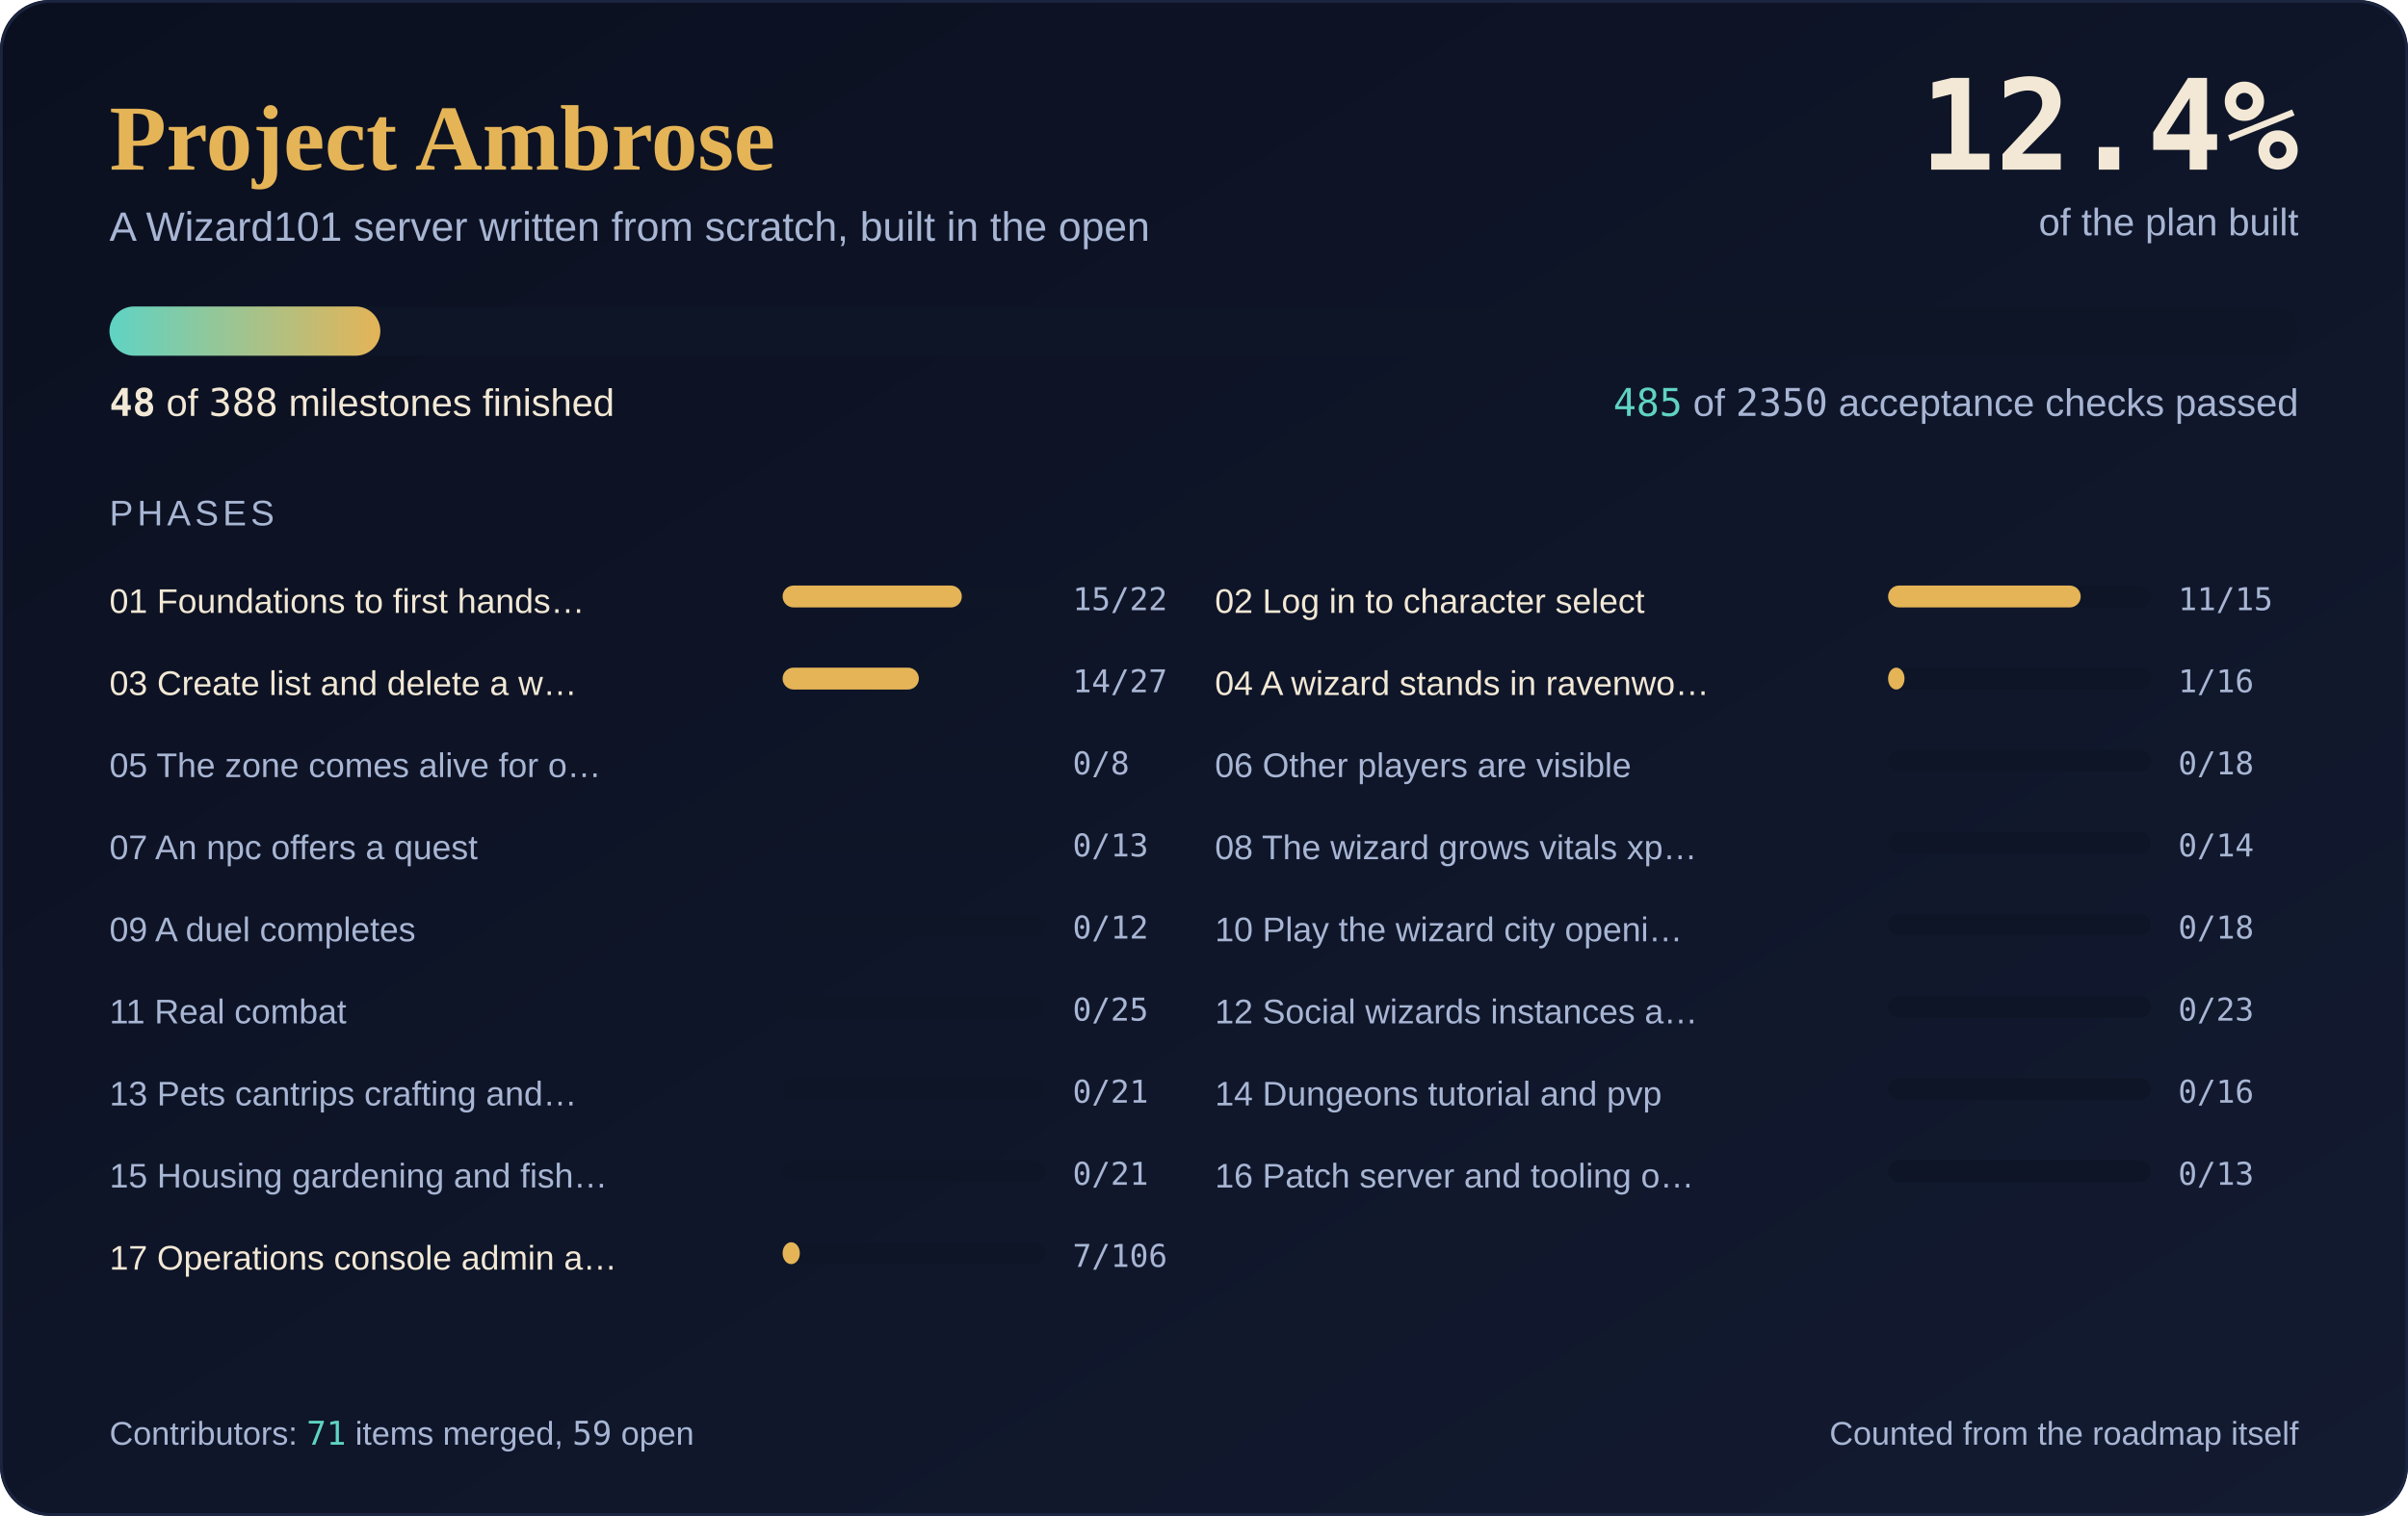
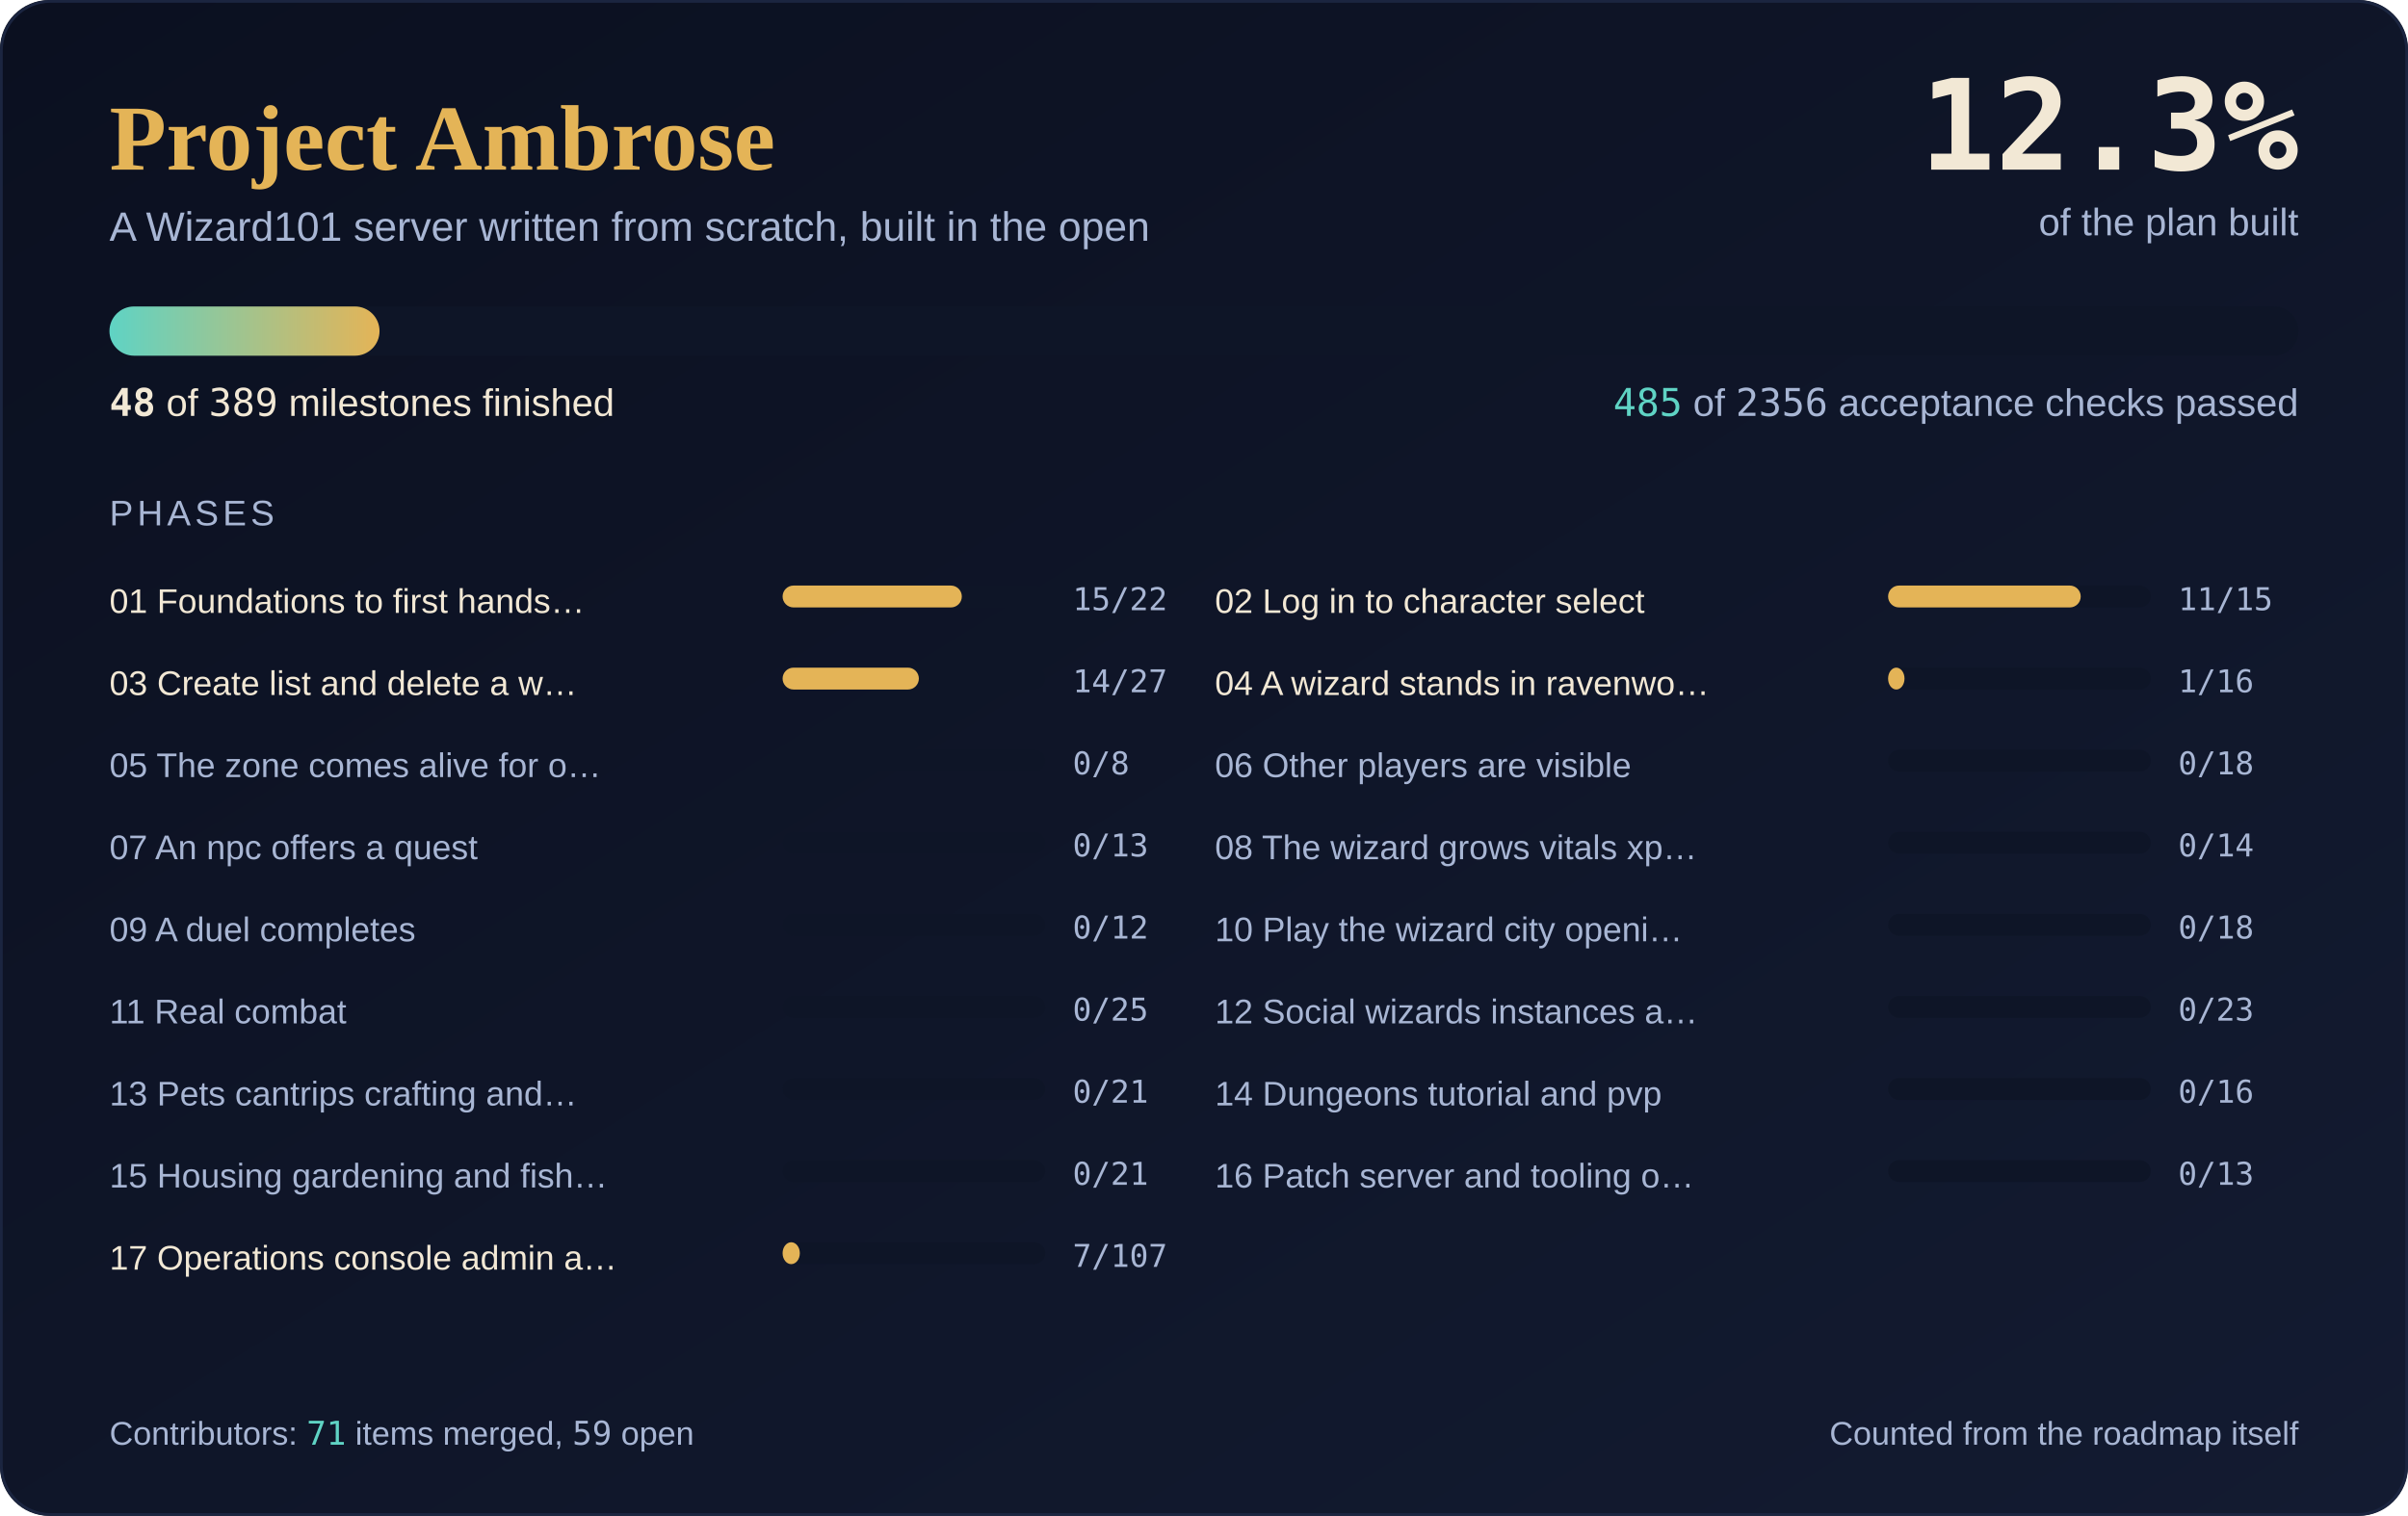
- <svg xmlns="http://www.w3.org/2000/svg" width="880" height="554" viewBox="0 0 880 554" role="img" aria-label="Project Ambrose progress: 48 of 388 milestones complete, 12.4 percent">
+ <svg xmlns="http://www.w3.org/2000/svg" width="880" height="554" viewBox="0 0 880 554" role="img" aria-label="Project Ambrose progress: 48 of 389 milestones complete, 12.3 percent">
  <defs>
    <linearGradient id="sky" x1="0" y1="0" x2="1" y2="1">
      <stop offset="0" stop-color="#0B1020" />
      <stop offset="1" stop-color="#131B31" />
    </linearGradient>
    <linearGradient id="fill" x1="0" y1="0" x2="1" y2="0">
      <stop offset="0" stop-color="#5FD3C4" />
      <stop offset="1" stop-color="#E4B457" />
    </linearGradient>
  </defs>
  <rect width="880" height="554" rx="18" fill="url(#sky)" />
  <rect x="0.5" y="0.5" width="879" height="553" rx="18" fill="none" stroke="#1B2540" />
  <text x="40" y="62" font-family="'Cormorant Garamond', Georgia, 'Times New Roman', serif" font-size="34" font-weight="600" fill="#E4B457">Project Ambrose</text>
  <text x="40" y="88" font-family="Karla, 'Segoe UI', 'Helvetica Neue', Arial, sans-serif" font-size="15" fill="#A8B6D4">A Wizard101 server written from scratch, built in the open</text>
-   <text x="840" y="62" text-anchor="end" font-family="'JetBrains Mono', Consolas, 'DejaVu Sans Mono', monospace" font-size="46" font-weight="700" fill="#F2E8D5">12.4%</text>
+   <text x="840" y="62" text-anchor="end" font-family="'JetBrains Mono', Consolas, 'DejaVu Sans Mono', monospace" font-size="46" font-weight="700" fill="#F2E8D5">12.3%</text>
  <text x="840" y="86" text-anchor="end" font-family="Karla, 'Segoe UI', 'Helvetica Neue', Arial, sans-serif" font-size="14" fill="#A8B6D4">of the plan built</text>
  <rect x="40" y="112" width="800" height="18" rx="9.0" fill="#0E1527" />
-   <rect x="40" y="112" width="99.0" height="18" rx="9.0" fill="url(#fill)" />
+   <rect x="40" y="112" width="98.7" height="18" rx="9.0" fill="url(#fill)" />
  <text x="40" y="152" font-family="Karla, 'Segoe UI', 'Helvetica Neue', Arial, sans-serif" font-size="14" fill="#F2E8D5">
-     <tspan font-family="'JetBrains Mono', Consolas, 'DejaVu Sans Mono', monospace" font-weight="700">48</tspan> of <tspan font-family="'JetBrains Mono', Consolas, 'DejaVu Sans Mono', monospace">388</tspan> milestones finished</text>
+     <tspan font-family="'JetBrains Mono', Consolas, 'DejaVu Sans Mono', monospace" font-weight="700">48</tspan> of <tspan font-family="'JetBrains Mono', Consolas, 'DejaVu Sans Mono', monospace">389</tspan> milestones finished</text>
  <text x="840" y="152" text-anchor="end" font-family="Karla, 'Segoe UI', 'Helvetica Neue', Arial, sans-serif" font-size="14" fill="#A8B6D4">
-     <tspan font-family="'JetBrains Mono', Consolas, 'DejaVu Sans Mono', monospace" fill="#5FD3C4">485</tspan> of <tspan font-family="'JetBrains Mono', Consolas, 'DejaVu Sans Mono', monospace">2350</tspan> acceptance checks passed</text>
+     <tspan font-family="'JetBrains Mono', Consolas, 'DejaVu Sans Mono', monospace" fill="#5FD3C4">485</tspan> of <tspan font-family="'JetBrains Mono', Consolas, 'DejaVu Sans Mono', monospace">2356</tspan> acceptance checks passed</text>
  <text x="40" y="192" font-family="Karla, 'Segoe UI', 'Helvetica Neue', Arial, sans-serif" font-size="13" fill="#A8B6D4" letter-spacing="1.5">PHASES</text>
  <text x="40" y="224" font-family="Karla, 'Segoe UI', 'Helvetica Neue', Arial, sans-serif" font-size="12.5" fill="#F2E8D5">01 Foundations to first hands…</text>
  <rect x="286" y="214" width="96" height="8" rx="4.0" fill="#0E1527" />
  <rect x="286" y="214" width="65.5" height="8" rx="4.0" fill="#E4B457" />
  <text x="392" y="223" font-family="'JetBrains Mono', Consolas, 'DejaVu Sans Mono', monospace" font-size="11.5" fill="#A8B6D4">15/22</text>
  <text x="444" y="224" font-family="Karla, 'Segoe UI', 'Helvetica Neue', Arial, sans-serif" font-size="12.5" fill="#F2E8D5">02 Log in to character select</text>
  <rect x="690" y="214" width="96" height="8" rx="4.0" fill="#0E1527" />
  <rect x="690" y="214" width="70.4" height="8" rx="4.0" fill="#E4B457" />
  <text x="796" y="223" font-family="'JetBrains Mono', Consolas, 'DejaVu Sans Mono', monospace" font-size="11.5" fill="#A8B6D4">11/15</text>
  <text x="40" y="254" font-family="Karla, 'Segoe UI', 'Helvetica Neue', Arial, sans-serif" font-size="12.5" fill="#F2E8D5">03 Create list and delete a w…</text>
  <rect x="286" y="244" width="96" height="8" rx="4.0" fill="#0E1527" />
  <rect x="286" y="244" width="49.8" height="8" rx="4.0" fill="#E4B457" />
  <text x="392" y="253" font-family="'JetBrains Mono', Consolas, 'DejaVu Sans Mono', monospace" font-size="11.5" fill="#A8B6D4">14/27</text>
  <text x="444" y="254" font-family="Karla, 'Segoe UI', 'Helvetica Neue', Arial, sans-serif" font-size="12.5" fill="#F2E8D5">04 A wizard stands in ravenwo…</text>
  <rect x="690" y="244" width="96" height="8" rx="4.0" fill="#0E1527" />
  <rect x="690" y="244" width="6.0" height="8" rx="4.0" fill="#E4B457" />
  <text x="796" y="253" font-family="'JetBrains Mono', Consolas, 'DejaVu Sans Mono', monospace" font-size="11.5" fill="#A8B6D4">1/16</text>
  <text x="40" y="284" font-family="Karla, 'Segoe UI', 'Helvetica Neue', Arial, sans-serif" font-size="12.5" fill="#A8B6D4">05 The zone comes alive for o…</text>
  <rect x="286" y="274" width="96" height="8" rx="4.0" fill="#0E1527" />
  <text x="392" y="283" font-family="'JetBrains Mono', Consolas, 'DejaVu Sans Mono', monospace" font-size="11.5" fill="#A8B6D4">0/8</text>
  <text x="444" y="284" font-family="Karla, 'Segoe UI', 'Helvetica Neue', Arial, sans-serif" font-size="12.5" fill="#A8B6D4">06 Other players are visible</text>
  <rect x="690" y="274" width="96" height="8" rx="4.0" fill="#0E1527" />
  <text x="796" y="283" font-family="'JetBrains Mono', Consolas, 'DejaVu Sans Mono', monospace" font-size="11.5" fill="#A8B6D4">0/18</text>
  <text x="40" y="314" font-family="Karla, 'Segoe UI', 'Helvetica Neue', Arial, sans-serif" font-size="12.5" fill="#A8B6D4">07 An npc offers a quest</text>
  <rect x="286" y="304" width="96" height="8" rx="4.0" fill="#0E1527" />
  <text x="392" y="313" font-family="'JetBrains Mono', Consolas, 'DejaVu Sans Mono', monospace" font-size="11.5" fill="#A8B6D4">0/13</text>
  <text x="444" y="314" font-family="Karla, 'Segoe UI', 'Helvetica Neue', Arial, sans-serif" font-size="12.5" fill="#A8B6D4">08 The wizard grows vitals xp…</text>
  <rect x="690" y="304" width="96" height="8" rx="4.0" fill="#0E1527" />
  <text x="796" y="313" font-family="'JetBrains Mono', Consolas, 'DejaVu Sans Mono', monospace" font-size="11.5" fill="#A8B6D4">0/14</text>
  <text x="40" y="344" font-family="Karla, 'Segoe UI', 'Helvetica Neue', Arial, sans-serif" font-size="12.5" fill="#A8B6D4">09 A duel completes</text>
  <rect x="286" y="334" width="96" height="8" rx="4.0" fill="#0E1527" />
  <text x="392" y="343" font-family="'JetBrains Mono', Consolas, 'DejaVu Sans Mono', monospace" font-size="11.5" fill="#A8B6D4">0/12</text>
  <text x="444" y="344" font-family="Karla, 'Segoe UI', 'Helvetica Neue', Arial, sans-serif" font-size="12.5" fill="#A8B6D4">10 Play the wizard city openi…</text>
  <rect x="690" y="334" width="96" height="8" rx="4.0" fill="#0E1527" />
  <text x="796" y="343" font-family="'JetBrains Mono', Consolas, 'DejaVu Sans Mono', monospace" font-size="11.5" fill="#A8B6D4">0/18</text>
  <text x="40" y="374" font-family="Karla, 'Segoe UI', 'Helvetica Neue', Arial, sans-serif" font-size="12.5" fill="#A8B6D4">11 Real combat</text>
  <rect x="286" y="364" width="96" height="8" rx="4.0" fill="#0E1527" />
  <text x="392" y="373" font-family="'JetBrains Mono', Consolas, 'DejaVu Sans Mono', monospace" font-size="11.5" fill="#A8B6D4">0/25</text>
  <text x="444" y="374" font-family="Karla, 'Segoe UI', 'Helvetica Neue', Arial, sans-serif" font-size="12.5" fill="#A8B6D4">12 Social wizards instances a…</text>
  <rect x="690" y="364" width="96" height="8" rx="4.0" fill="#0E1527" />
  <text x="796" y="373" font-family="'JetBrains Mono', Consolas, 'DejaVu Sans Mono', monospace" font-size="11.5" fill="#A8B6D4">0/23</text>
  <text x="40" y="404" font-family="Karla, 'Segoe UI', 'Helvetica Neue', Arial, sans-serif" font-size="12.5" fill="#A8B6D4">13 Pets cantrips crafting and…</text>
  <rect x="286" y="394" width="96" height="8" rx="4.0" fill="#0E1527" />
  <text x="392" y="403" font-family="'JetBrains Mono', Consolas, 'DejaVu Sans Mono', monospace" font-size="11.5" fill="#A8B6D4">0/21</text>
  <text x="444" y="404" font-family="Karla, 'Segoe UI', 'Helvetica Neue', Arial, sans-serif" font-size="12.5" fill="#A8B6D4">14 Dungeons tutorial and pvp</text>
  <rect x="690" y="394" width="96" height="8" rx="4.0" fill="#0E1527" />
  <text x="796" y="403" font-family="'JetBrains Mono', Consolas, 'DejaVu Sans Mono', monospace" font-size="11.5" fill="#A8B6D4">0/16</text>
  <text x="40" y="434" font-family="Karla, 'Segoe UI', 'Helvetica Neue', Arial, sans-serif" font-size="12.5" fill="#A8B6D4">15 Housing gardening and fish…</text>
  <rect x="286" y="424" width="96" height="8" rx="4.0" fill="#0E1527" />
  <text x="392" y="433" font-family="'JetBrains Mono', Consolas, 'DejaVu Sans Mono', monospace" font-size="11.5" fill="#A8B6D4">0/21</text>
  <text x="444" y="434" font-family="Karla, 'Segoe UI', 'Helvetica Neue', Arial, sans-serif" font-size="12.5" fill="#A8B6D4">16 Patch server and tooling o…</text>
  <rect x="690" y="424" width="96" height="8" rx="4.0" fill="#0E1527" />
  <text x="796" y="433" font-family="'JetBrains Mono', Consolas, 'DejaVu Sans Mono', monospace" font-size="11.5" fill="#A8B6D4">0/13</text>
  <text x="40" y="464" font-family="Karla, 'Segoe UI', 'Helvetica Neue', Arial, sans-serif" font-size="12.5" fill="#F2E8D5">17 Operations console admin a…</text>
  <rect x="286" y="454" width="96" height="8" rx="4.0" fill="#0E1527" />
  <rect x="286" y="454" width="6.3" height="8" rx="4.0" fill="#E4B457" />
-   <text x="392" y="463" font-family="'JetBrains Mono', Consolas, 'DejaVu Sans Mono', monospace" font-size="11.5" fill="#A8B6D4">7/106</text>
+   <text x="392" y="463" font-family="'JetBrains Mono', Consolas, 'DejaVu Sans Mono', monospace" font-size="11.5" fill="#A8B6D4">7/107</text>
  <text x="40" y="528" font-family="Karla, 'Segoe UI', 'Helvetica Neue', Arial, sans-serif" font-size="12" fill="#A8B6D4">Contributors: <tspan font-family="'JetBrains Mono', Consolas, 'DejaVu Sans Mono', monospace" fill="#5FD3C4">71</tspan> items merged, <tspan font-family="'JetBrains Mono', Consolas, 'DejaVu Sans Mono', monospace">59</tspan> open</text>
  <text x="840" y="528" text-anchor="end" font-family="Karla, 'Segoe UI', 'Helvetica Neue', Arial, sans-serif" font-size="12" fill="#A8B6D4">Counted from the roadmap itself</text>
</svg>
